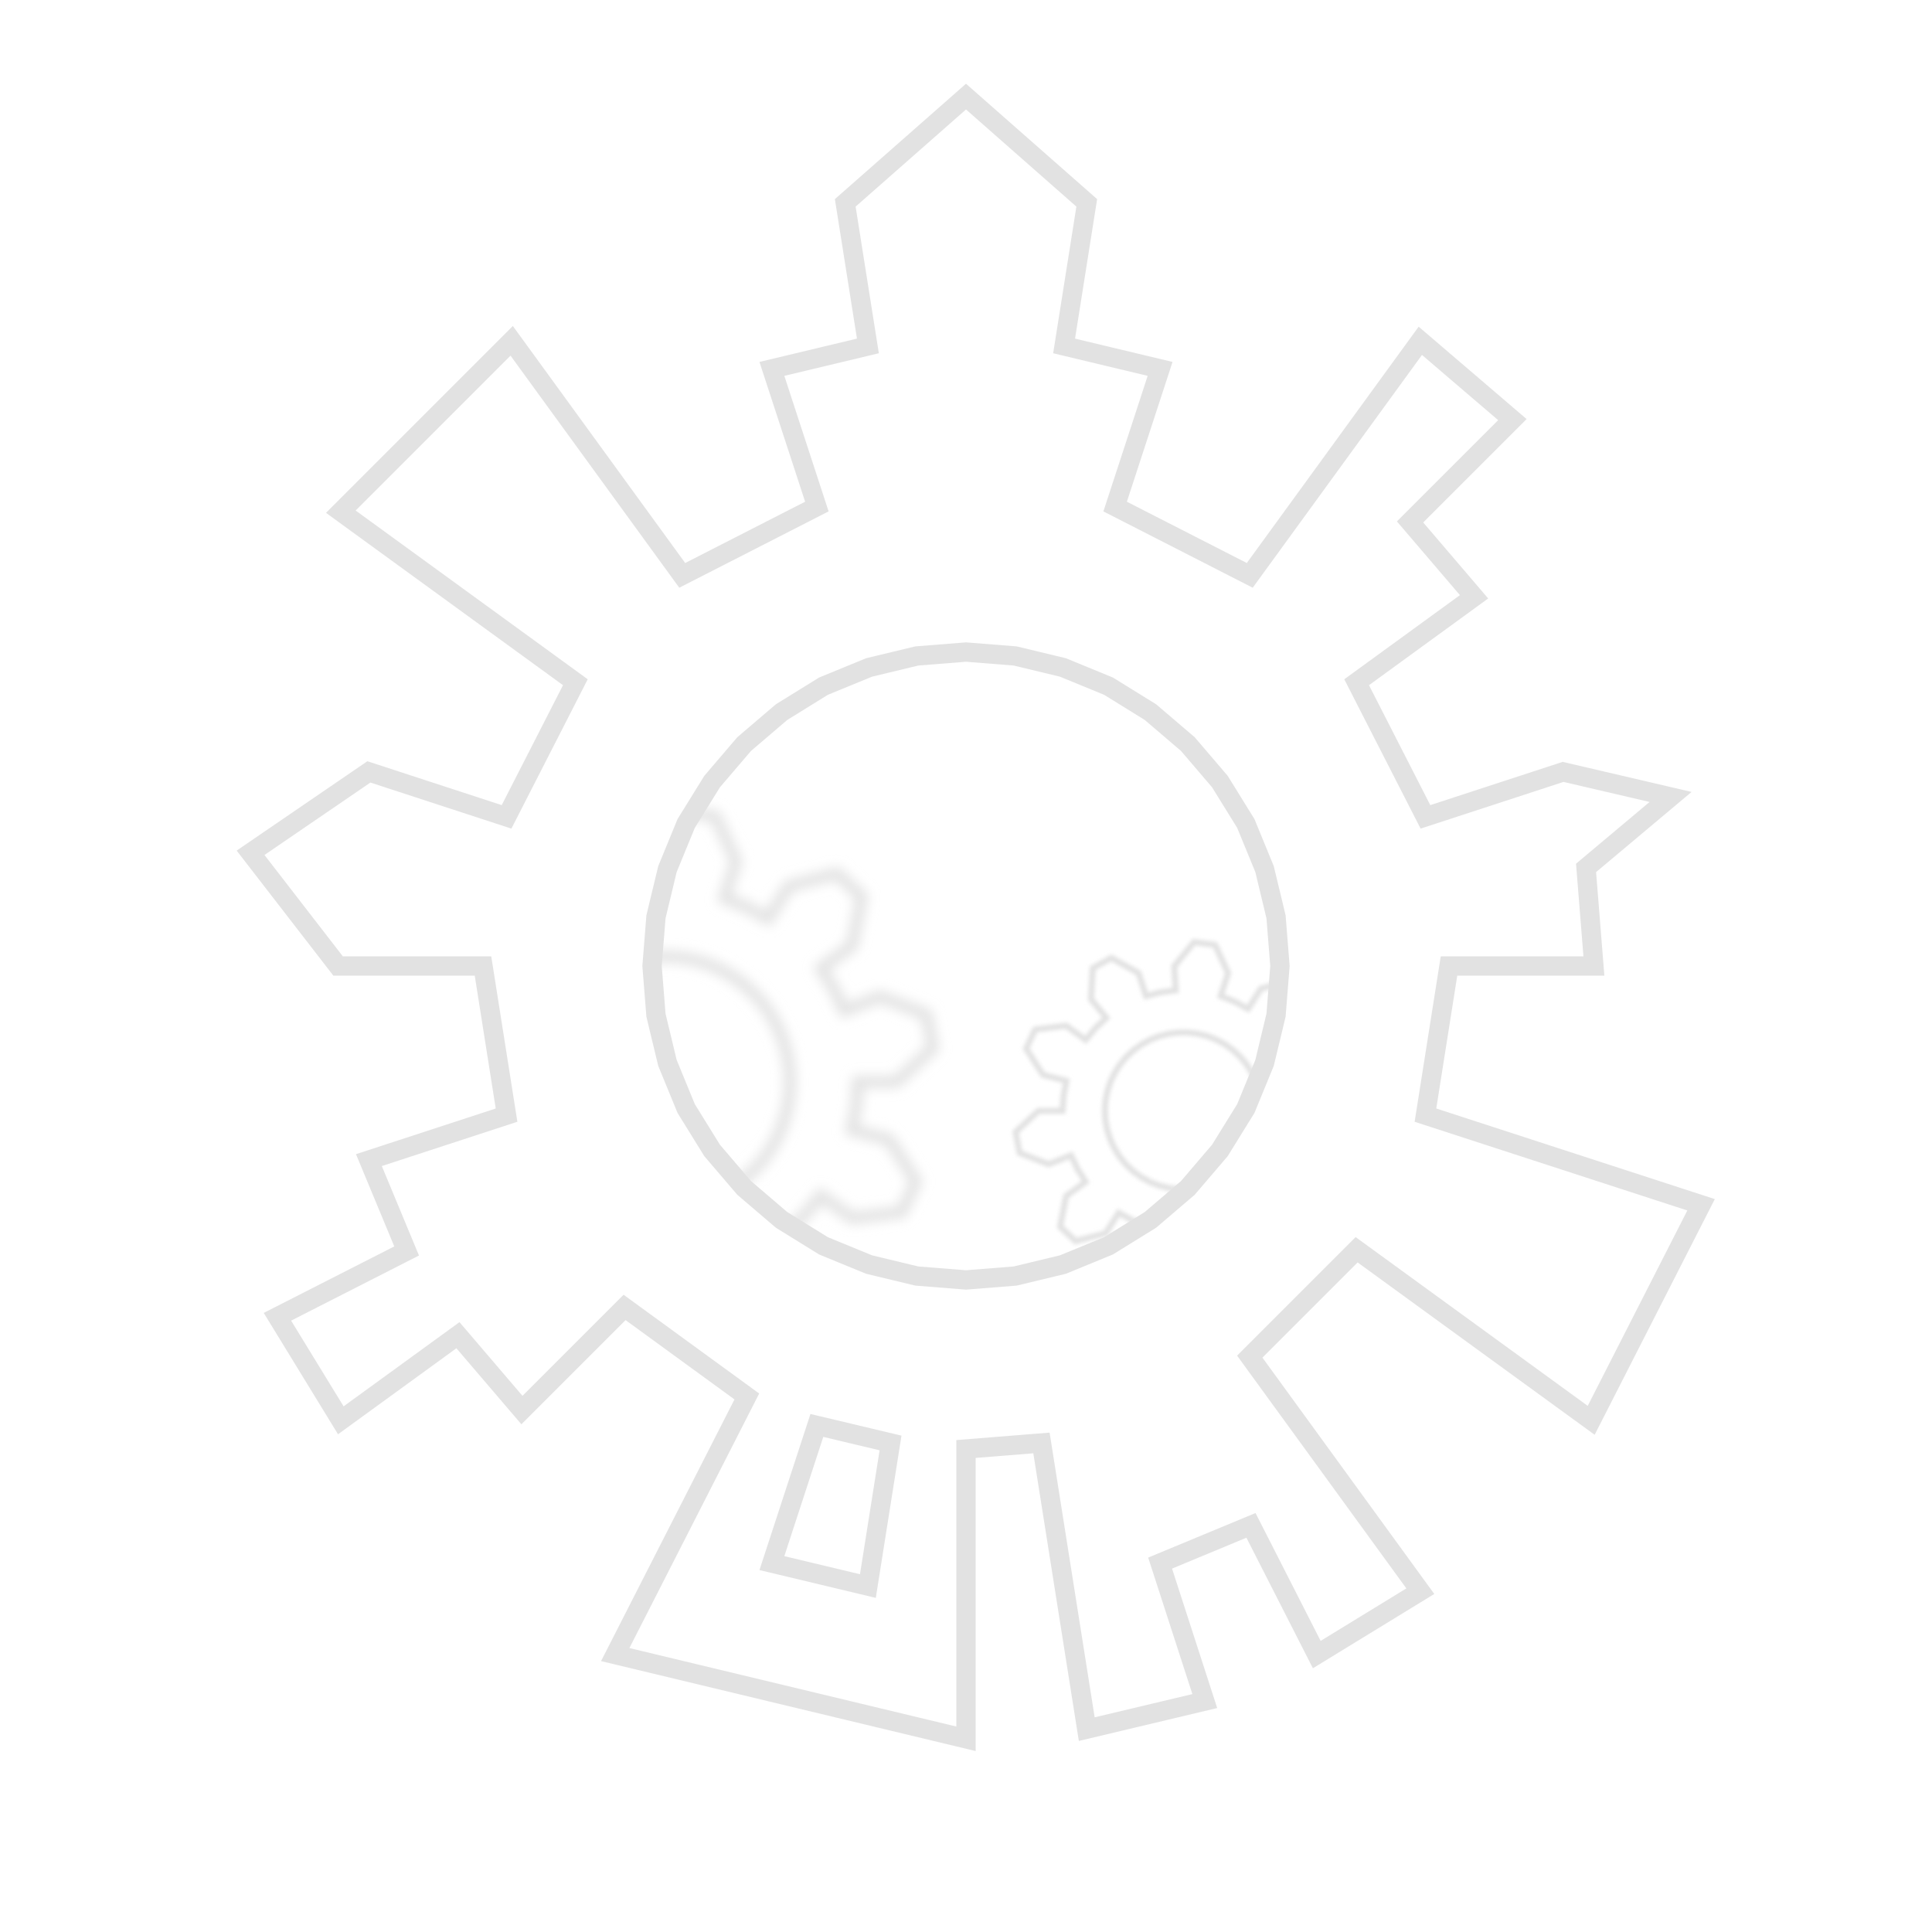
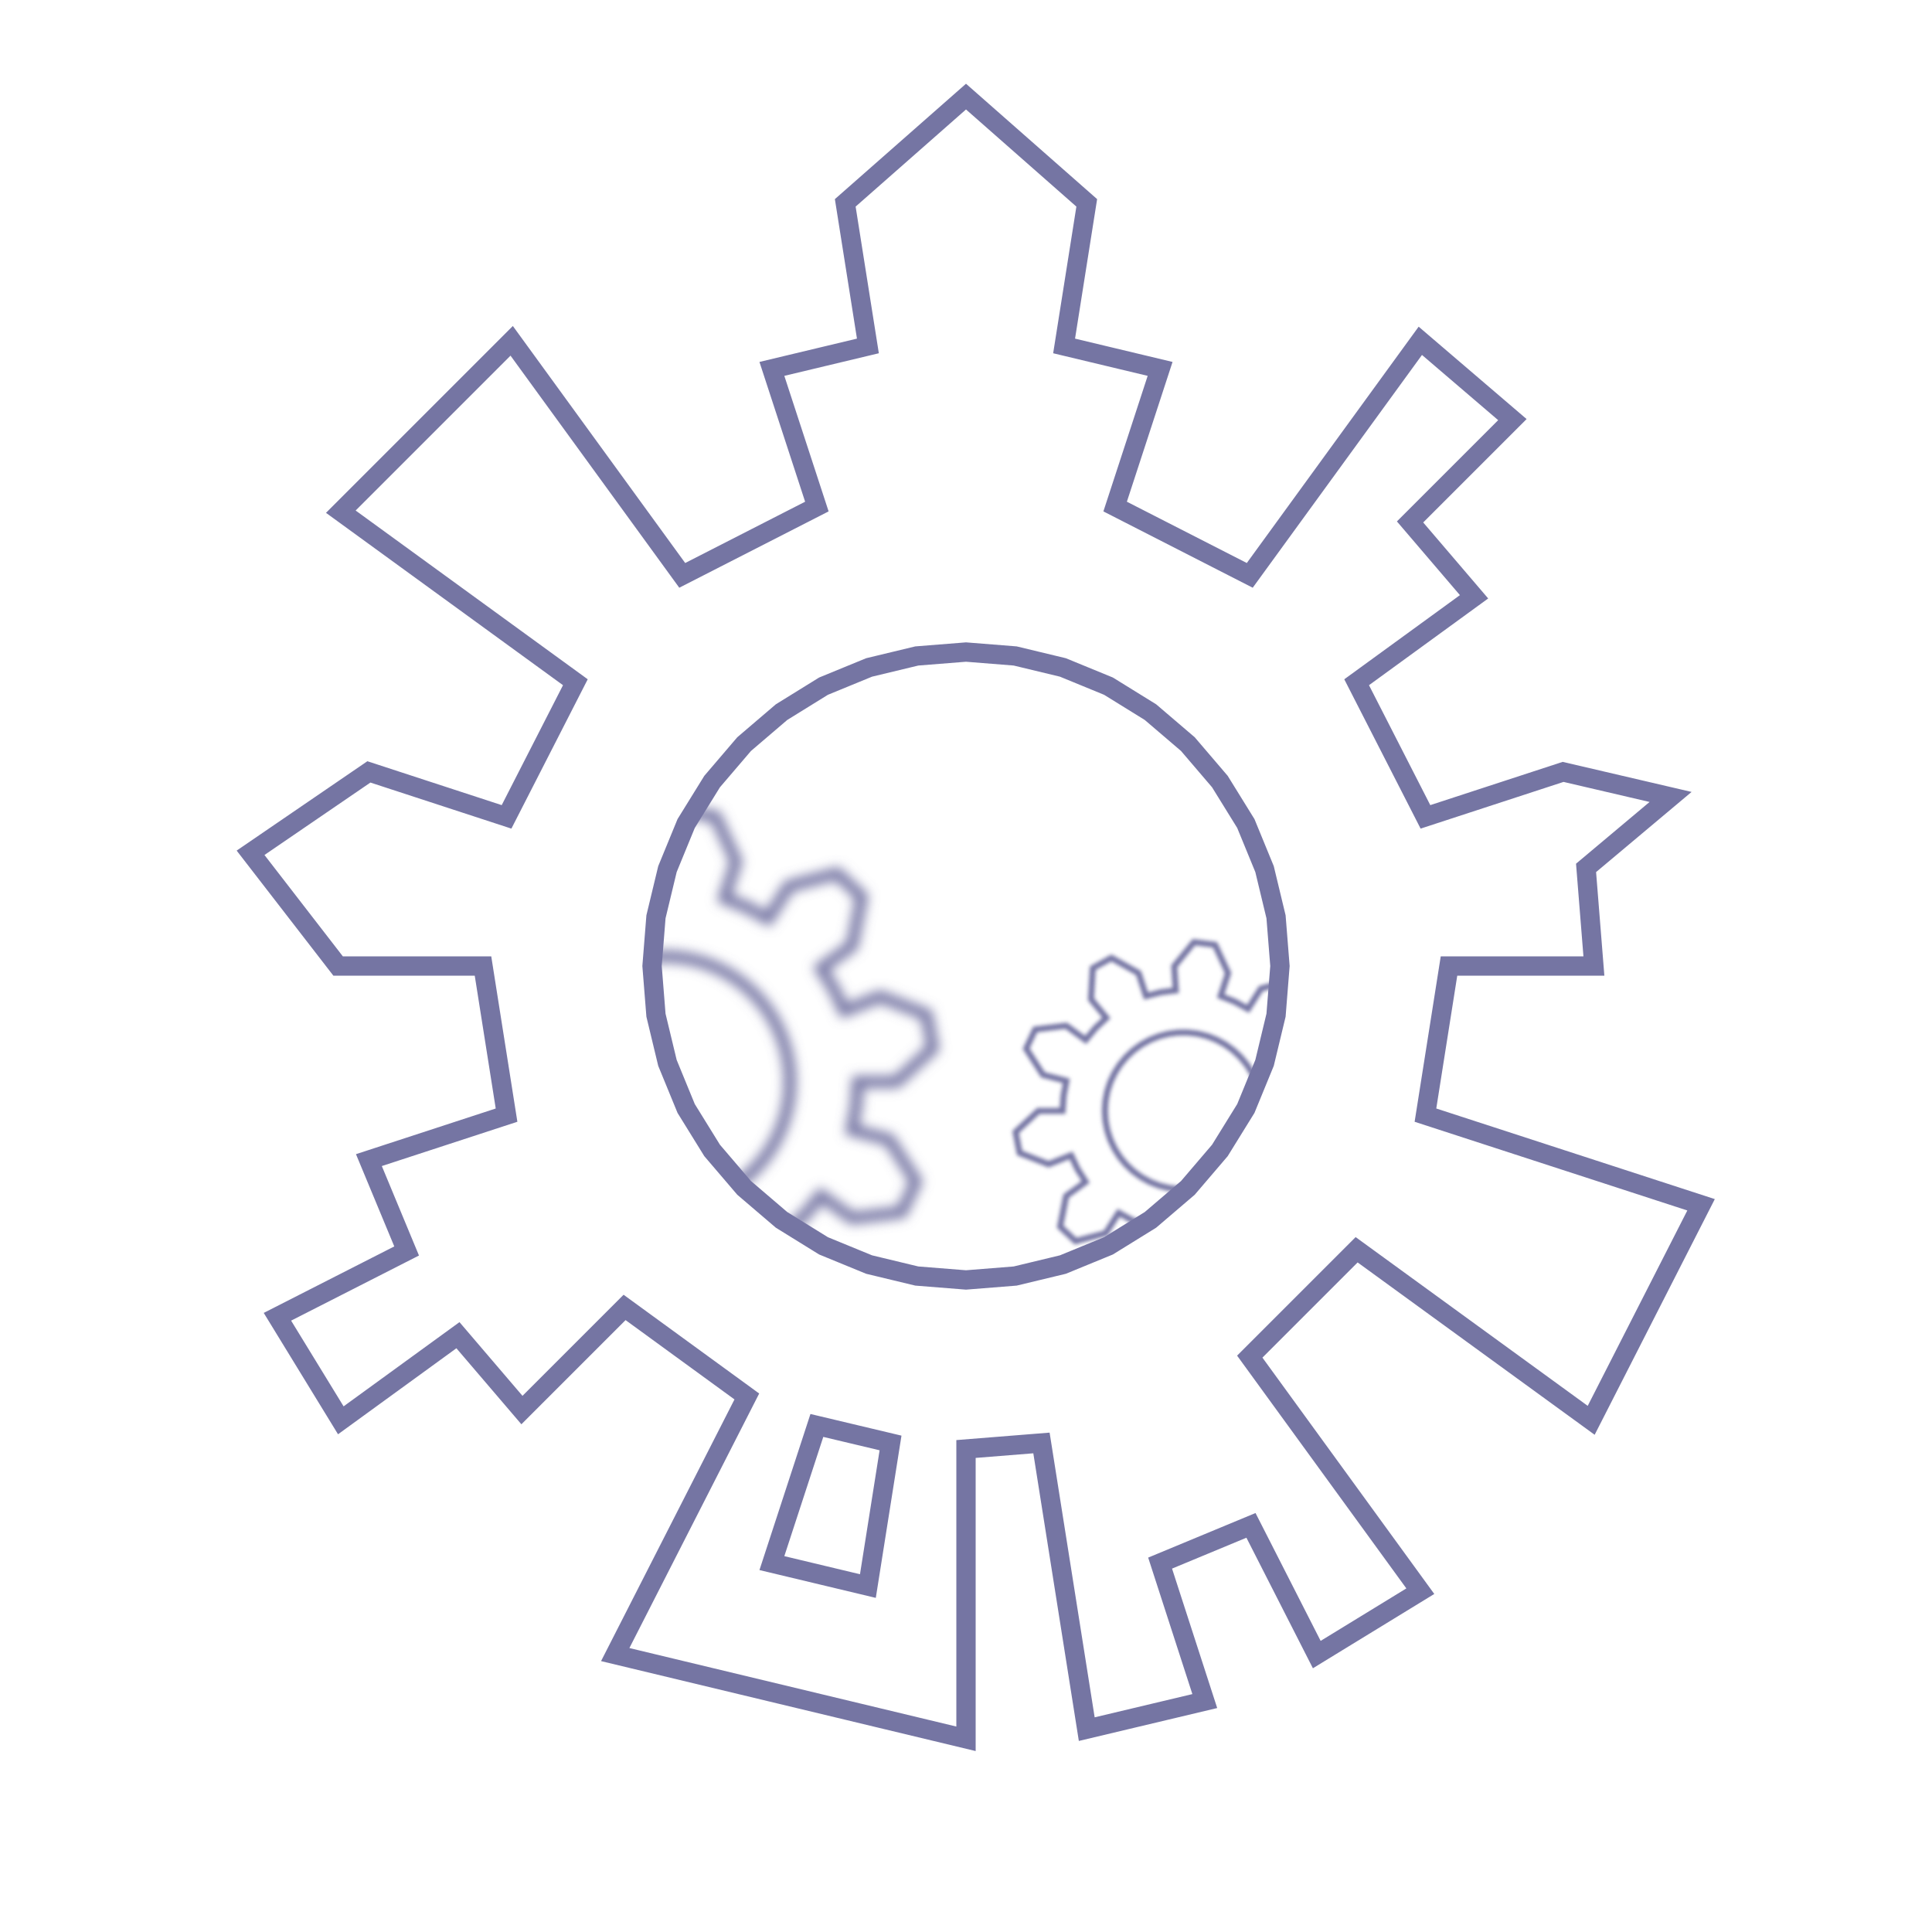
- <svg xmlns="http://www.w3.org/2000/svg" xmlns:xlink="http://www.w3.org/1999/xlink" version="1.2" baseProfile="tiny" height="600" width="600" id="tmclogo">
+ <svg xmlns="http://www.w3.org/2000/svg" xmlns:xlink="http://www.w3.org/1999/xlink" version="1.2" baseProfile="tiny" height="120" width="120" id="tmclogo">
  <defs>
    <path id="innercut" d="M 100 67.5 L 105.094 67.906 L 110.031 69.094 L 114.75 71.031 L 119.094 73.719 L 122.969 77.031 L 126.281 80.906 L 128.969 85.25 L 130.906 89.969 L 132.094 94.906 L 132.5 100 L 132.094 105.094 L 130.906 110.031 L 128.969 114.75 L 126.281 119.094 L 122.969 122.969 L 119.094 126.281 L 114.75 128.969 L 110.031 130.906 L 105.094 132.094 L 100 132.5 L 94.906 132.094 L 89.969 130.906 L 85.25 128.969 L 80.906 126.281 L 77.031 122.969 L 73.719 119.094 L 71.031 114.75 L 69.094 110.031 L 67.906 105.094 L 67.5 100 L 67.906 94.906 L 69.094 89.969 L 71.031 85.25 L 73.719 80.906 L 77.031 77.031 L 80.906 73.719 L 85.25 71.031 L 89.969 69.094 L 94.906 67.906 L 100 67.5 z" />
    <clipPath id="innerCity">
      <use xlink:href="#innercut" />
    </clipPath>
    <path id="tengearuse" d="M149.606,106.267 L148.429,112.434 L158.115,114.921 L165.084,125.769 L161.341,133.723 L148.541,135.267 L140.451,129.389 L136.448,134.227 L131.871,138.526 L138.245,146.231 L137.508,159.103 L129.805,163.338 L118.541,157.063 L115.451,147.553 L109.369,149.114 L103.140,149.901 L103.767,159.882 L95.605,169.862 L86.883,168.760 L81.459,157.063 L84.549,147.553 L78.711,145.241 L73.209,142.216 L67.850,150.660 L55.380,153.936 L48.972,147.918 L51.459,135.267 L59.549,129.389 L56.185,124.088 L53.511,118.406 L44.213,122.087 L32.199,117.408 L30.552,108.773 L40.000,100.000 L50.000,100.000 L50.394,93.733 L51.571,87.566 L41.885,85.079 L34.916,74.231 L38.659,66.277 L51.459,64.733 L59.549,70.611 L63.552,65.773 L68.129,61.474 L61.755,53.769 L62.492,40.897 L70.195,36.662 L81.459,42.937 L84.549,52.447 L90.631,50.886 L96.860,50.099 L96.233,40.118 L104.395,30.138 L113.117,31.240 L118.541,42.937 L115.451,52.447 L121.289,54.759 L126.791,57.784 L132.150,49.340 L144.620,46.064 L151.028,52.082 L148.541,64.733 L140.451,70.611 L143.815,75.912 L146.489,81.594 L155.787,77.913 L167.801,82.592 L169.448,91.227 L160.000,100.000 L150.000,100.000 z M132.500,100.000 L132.244,104.073 L131.479,108.082 L130.218,111.964 L128.480,115.657 L126.293,119.103 L123.691,122.248 L120.716,125.042 L117.414,127.441 L113.838,129.407 L110.043,130.909 L106.090,131.924 L102.041,132.436 L97.959,132.436 L93.910,131.924 L89.957,130.909 L86.162,129.407 L82.586,127.441 L79.284,125.042 L76.309,122.248 L73.707,119.103 L71.520,115.657 L69.782,111.964 L68.521,108.082 L67.756,104.073 L67.500,100.000 L67.756,95.927 L68.521,91.918 L69.782,88.036 L71.520,84.343 L73.707,80.897 L76.309,77.752 L79.284,74.958 L82.586,72.559 L86.162,70.593 L89.957,69.091 L93.910,68.076 L97.959,67.564 L102.041,67.564 L106.090,68.076 L110.043,69.091 L113.838,70.593 L117.414,72.559 L120.716,74.958 L123.691,77.752 L126.293,80.897 L128.480,84.343 L130.218,88.036 L131.479,91.918 L132.244,95.927 z" />
    <filter id="distanceBlurFar">
      <feGaussianBlur in="SourceGraphic" stdDeviation="1.5" />
    </filter>
    <filter id="distanceBlurClose">
      <feGaussianBlur in="SourceGraphic" stdDeviation="0.9" />
    </filter>
  </defs>
-   <g transform="scale(3)" fill-rule="evenodd">
+   <g transform="scale(0.6)" fill-rule="evenodd">
    <g clip-path="url(#innerCity)">
-       <use id="largegear" fill="none" stroke="#E2E2E2" stroke-width="3" transform="scale(0.40) translate(72, 180)" style="filter:url(#distanceBlurFar)" xlink:href="#tengearuse">
+       <use id="largegear" fill="none" stroke="#7575a3" stroke-width="3" transform="scale(0.40) translate(72, 180)" style="filter:url(#distanceBlurFar)" xlink:href="#tengearuse">
        <animateTransform attributeType="XML" attributeName="transform" type="rotate" from="0,100,100" to="-360,100,100" begin="0s" dur="31" repeatCount="indefinite" additive="sum" />
        <animate id="largegearblue" attributeName="stroke" from="#E2E2E2" to="blue" begin="0; largegeargray.end+5s" dur="3s" repeatCount="1" />
        <animate id="largegeargray" attributeName="stroke" from="blue" to="#E2E2E2" begin="largegearblue.end" dur="3s" repeatCount="1" />
      </use>
-       <use id="smallgear" fill="none" stroke="#E2E2E2" stroke-width="2.5" transform="scale(0.25) translate(390, 360)" style="filter:url(#distanceBlurClose)" xlink:href="#tengearuse">
+       <use id="smallgear" fill="none" stroke="#7575a3" stroke-width="2.5" transform="scale(0.25) translate(390, 360)" style="filter:url(#distanceBlurClose)" xlink:href="#tengearuse">
        <animateTransform attributeType="XML" attributeName="transform" type="rotate" from="0 100 100" to="360 100 100" begin="0s" dur="9" repeatCount="indefinite" additive="sum" />
        <animate id="smallgearorange" attributeName="stroke" from="#E2E2E2" to="orange" begin="2s; smallgeargray.end+7s" dur="4s" repeatCount="1" />
        <animate id="smallgeargray" attributeName="stroke" from="orange" to="#E2E2E2" begin="smallgearorange.end" dur="4s" repeatCount="1" />
      </use>
    </g>
-     <path id="cityscape" fill="none" stroke="#E2E2E2" stroke-width="2" d="M 100 10 L 87.5 21 L 89.844 35.812 L 79.906 38.188 L 84.562 52.438 L 70.625 59.562 L 52.969 35.281 L 35.281 52.969 L 59.562 70.625 L 52.438 84.562 L 38.188 79.906 L 25.938 88.281 L 35 100 L 50 100 L 52.438 115.438 L 38.188 120.094 L 42.094 129.5 L 28.719 136.312 L 35.281 147.031 L 47.406 138.219 L 54.031 145.969 L 64.656 135.344 L 77.312 144.562 L 63.688 171.281 L 100 180 L 100 150 L 107.812 149.375 L 112.5 179 L 124.719 176.094 L 120.094 161.812 L 129.5 157.906 L 136.312 171.281 L 147.031 164.719 L 129.375 140.438 L 140.438 129.375 L 164.719 147.031 L 176.094 124.719 L 147.562 115.438 L 150 100 L 165 100 L 164.188 89.844 L 172.938 82.5 L 161.812 79.906 L 147.562 84.562 L 140.438 70.625 L 152.594 61.781 L 145.969 54.031 L 156.562 43.438 L 147.031 35.281 L 129.375 59.562 L 115.438 52.438 L 120.094 38.188 L 110.156 35.812 L 112.5 21 L 100 10 z M 100 67.5 L 105.094 67.906 L 110.031 69.094 L 114.75 71.031 L 119.094 73.719 L 122.969 77.031 L 126.281 80.906 L 128.969 85.25 L 130.906 89.969 L 132.094 94.906 L 132.5 100 L 132.094 105.094 L 130.906 110.031 L 128.969 114.75 L 126.281 119.094 L 122.969 122.969 L 119.094 126.281 L 114.75 128.969 L 110.031 130.906 L 105.094 132.094 L 100 132.5 L 94.906 132.094 L 89.969 130.906 L 85.25 128.969 L 80.906 126.281 L 77.031 122.969 L 73.719 119.094 L 71.031 114.75 L 69.094 110.031 L 67.906 105.094 L 67.5 100 L 67.906 94.906 L 69.094 89.969 L 71.031 85.25 L 73.719 80.906 L 77.031 77.031 L 80.906 73.719 L 85.25 71.031 L 89.969 69.094 L 94.906 67.906 L 100 67.5 z M 84.562 147.562 L 92.188 149.375 L 89.844 164.188 L 79.906 161.812 L 84.562 147.562 z">
+     <path id="cityscape" fill="none" stroke="#7575a3" stroke-width="2" d="M 100 10 L 87.5 21 L 89.844 35.812 L 79.906 38.188 L 84.562 52.438 L 70.625 59.562 L 52.969 35.281 L 35.281 52.969 L 59.562 70.625 L 52.438 84.562 L 38.188 79.906 L 25.938 88.281 L 35 100 L 50 100 L 52.438 115.438 L 38.188 120.094 L 42.094 129.5 L 28.719 136.312 L 35.281 147.031 L 47.406 138.219 L 54.031 145.969 L 64.656 135.344 L 77.312 144.562 L 63.688 171.281 L 100 180 L 100 150 L 107.812 149.375 L 112.5 179 L 124.719 176.094 L 120.094 161.812 L 129.5 157.906 L 136.312 171.281 L 147.031 164.719 L 129.375 140.438 L 140.438 129.375 L 164.719 147.031 L 176.094 124.719 L 147.562 115.438 L 150 100 L 165 100 L 164.188 89.844 L 172.938 82.5 L 161.812 79.906 L 147.562 84.562 L 140.438 70.625 L 152.594 61.781 L 145.969 54.031 L 156.562 43.438 L 147.031 35.281 L 129.375 59.562 L 115.438 52.438 L 120.094 38.188 L 110.156 35.812 L 112.5 21 L 100 10 z M 100 67.5 L 105.094 67.906 L 110.031 69.094 L 114.75 71.031 L 119.094 73.719 L 122.969 77.031 L 126.281 80.906 L 128.969 85.25 L 130.906 89.969 L 132.094 94.906 L 132.5 100 L 132.094 105.094 L 130.906 110.031 L 128.969 114.75 L 126.281 119.094 L 122.969 122.969 L 119.094 126.281 L 114.75 128.969 L 110.031 130.906 L 105.094 132.094 L 100 132.5 L 94.906 132.094 L 89.969 130.906 L 85.25 128.969 L 80.906 126.281 L 77.031 122.969 L 73.719 119.094 L 71.031 114.75 L 69.094 110.031 L 67.906 105.094 L 67.5 100 L 67.906 94.906 L 69.094 89.969 L 71.031 85.25 L 73.719 80.906 L 77.031 77.031 L 80.906 73.719 L 85.25 71.031 L 89.969 69.094 L 94.906 67.906 L 100 67.5 z M 84.562 147.562 L 92.188 149.375 L 89.844 164.188 L 79.906 161.812 L 84.562 147.562 z">
      <animateTransform attributeType="XML" attributeName="transform" type="rotate" from="0,100,100" to="360,100,100" begin="0s" dur="10min" repeatCount="indefinite" />
    </path>
  </g>
</svg>
